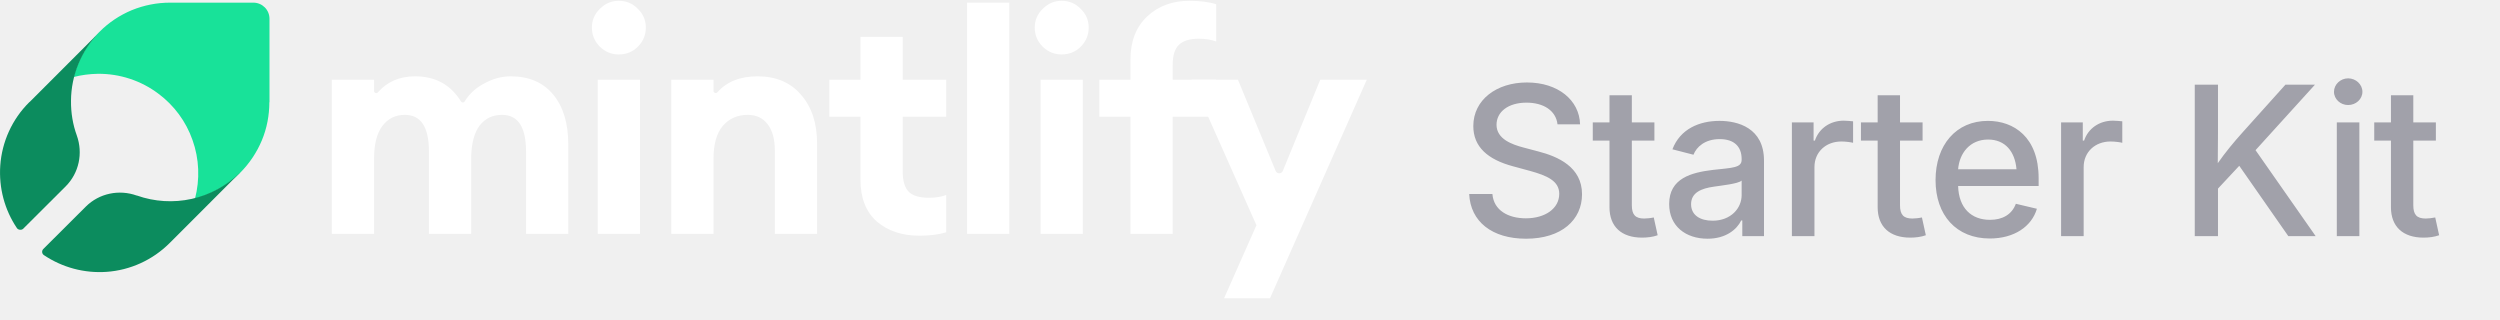
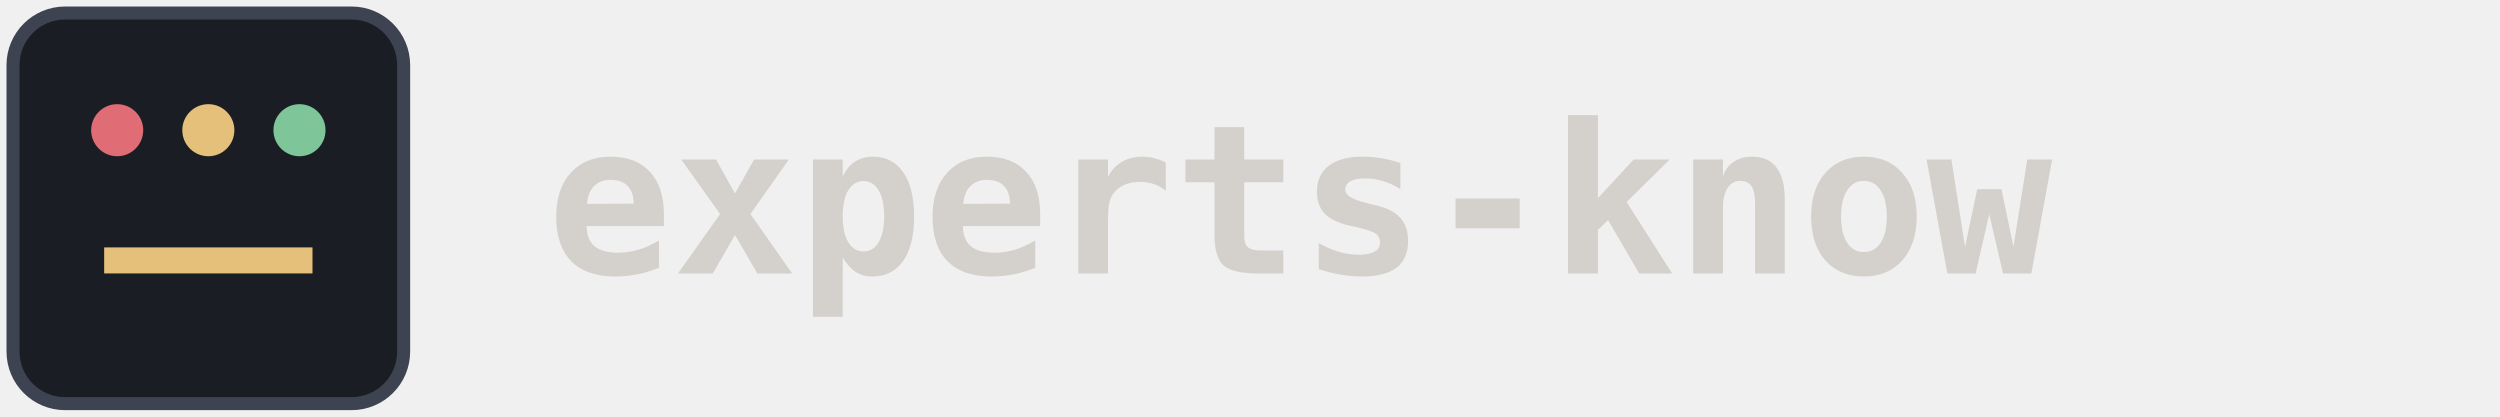
- <svg xmlns="http://www.w3.org/2000/svg" width="180" height="23" viewBox="0 0 180 23" fill="none">
-   <path d="M91.44 21.476H88.133L90.464 16.216L85.802 5.74H89.132L91.847 12.307C91.943 12.536 92.268 12.536 92.362 12.306L95.058 5.74H98.409L91.44 21.476Z" fill="white" />
-   <path d="M81.393 16.837V8.403H79.152V5.74H81.393V4.297C81.393 2.98 81.792 1.944 82.592 1.19C83.391 0.435 84.404 0.058 85.633 0.058C86.387 0.058 87.031 0.139 87.564 0.302V2.988C87.208 2.854 86.794 2.788 86.32 2.788C85.655 2.788 85.174 2.936 84.878 3.232C84.582 3.513 84.434 3.994 84.434 4.674V5.74H87.564V8.403H84.434V16.837H81.393Z" fill="white" />
-   <path d="M76.433 3.92C75.915 3.92 75.463 3.735 75.079 3.365C74.694 2.98 74.502 2.521 74.502 1.989C74.502 1.456 74.694 1.005 75.079 0.635C75.463 0.25 75.915 0.058 76.433 0.058C76.98 0.058 77.438 0.25 77.809 0.635C78.193 1.005 78.386 1.456 78.386 1.989C78.386 2.521 78.193 2.98 77.809 3.365C77.438 3.735 76.98 3.92 76.433 3.92ZM74.924 16.837V5.74H77.964V16.837H74.924Z" fill="white" />
-   <path d="M69.628 16.837V0.191H72.669V16.837H69.628Z" fill="white" />
-   <path d="M66.194 16.97C64.951 16.97 63.93 16.63 63.131 15.949C62.347 15.254 61.955 14.255 61.955 12.953V8.403H59.713V5.74H61.955V2.655H64.995V5.74H68.125V8.403H64.995V12.354C64.995 13.034 65.143 13.523 65.439 13.819C65.735 14.1 66.216 14.24 66.882 14.24C67.355 14.24 67.769 14.174 68.125 14.04V16.726C67.592 16.889 66.948 16.97 66.194 16.97Z" fill="white" />
-   <path d="M48.332 16.837V5.74H51.373V6.551C51.373 6.688 51.559 6.748 51.65 6.646C52.328 5.879 53.293 5.495 54.546 5.495C55.878 5.495 56.921 5.939 57.676 6.827C58.445 7.7 58.83 8.869 58.83 10.334V16.837H55.789V10.844C55.789 10.03 55.619 9.402 55.279 8.958C54.939 8.499 54.458 8.27 53.836 8.27C53.096 8.27 52.497 8.536 52.038 9.069C51.594 9.601 51.373 10.386 51.373 11.421V16.837H48.332Z" fill="white" />
-   <path d="M44.547 3.92C44.029 3.92 43.578 3.735 43.193 3.365C42.809 2.98 42.616 2.521 42.616 1.989C42.616 1.456 42.809 1.005 43.193 0.635C43.578 0.25 44.029 0.058 44.547 0.058C45.095 0.058 45.553 0.25 45.923 0.635C46.308 1.005 46.5 1.456 46.5 1.989C46.5 2.521 46.308 2.98 45.923 3.365C45.553 3.735 45.095 3.92 44.547 3.92ZM43.038 16.837V5.74H46.079V16.837H43.038Z" fill="white" />
-   <path d="M37.875 16.837V10.911C37.875 9.15 37.298 8.27 36.144 8.27C35.478 8.27 34.945 8.521 34.546 9.024C34.161 9.527 33.954 10.275 33.924 11.266V16.837H30.884V10.911C30.884 9.15 30.306 8.27 29.152 8.27C28.472 8.27 27.932 8.536 27.532 9.069C27.133 9.601 26.933 10.386 26.933 11.421V16.837H23.892V5.74H26.933V6.559C26.933 6.695 27.116 6.755 27.206 6.652C27.878 5.881 28.771 5.495 29.885 5.495C31.349 5.495 32.452 6.1 33.193 7.309C33.252 7.404 33.395 7.403 33.454 7.307C33.774 6.78 34.219 6.361 34.79 6.05C35.441 5.68 36.099 5.495 36.765 5.495C38.082 5.495 39.103 5.932 39.828 6.805C40.553 7.678 40.916 8.876 40.916 10.4V16.837H37.875Z" fill="white" />
-   <path d="M19.403 7.362V1.35C19.403 0.705 18.879 0.191 18.244 0.191H12.235C11.291 0.191 10.357 0.378 9.487 0.733C8.618 1.098 7.824 1.621 7.16 2.295L7.114 2.341C6.235 3.23 5.609 4.333 5.291 5.548C5.861 5.399 6.45 5.324 7.039 5.314C8.609 5.296 10.151 5.801 11.403 6.745C12.534 7.586 13.394 8.746 13.861 10.083C14.347 11.438 14.403 12.916 14.039 14.309C15.244 13.991 16.356 13.364 17.244 12.486L17.291 12.439C17.954 11.775 18.487 10.98 18.851 10.111C19.216 9.241 19.393 8.306 19.393 7.362H19.403Z" fill="#18E299" />
-   <path d="M5.112 7.26C5.121 5.416 5.857 3.646 7.151 2.324L2.151 7.326C2.133 7.344 2.114 7.354 2.095 7.372C0.876 8.583 0.14 10.204 0.019 11.918C-0.092 13.52 0.327 15.103 1.22 16.426C1.306 16.552 1.537 16.593 1.667 16.472L4.73 13.417C5.689 12.458 5.987 11.033 5.531 9.757C5.242 8.965 5.103 8.117 5.112 7.26Z" fill="#0C8C5E" />
-   <path d="M17.262 12.44C16.303 13.38 15.102 14.032 13.799 14.321C12.486 14.61 11.127 14.526 9.861 14.079C9.861 14.079 9.851 14.079 9.842 14.079C8.567 13.622 7.142 13.921 6.183 14.871L3.12 17.926C2.99 18.056 3.009 18.27 3.167 18.373C4.489 19.258 6.072 19.686 7.673 19.574C9.386 19.453 10.997 18.717 12.216 17.497L12.263 17.451L17.262 12.449V12.44Z" fill="#0C8C5E" />
-   <text x="105" y="17" font-family="Inter, ui-sans-serif, system-ui, -apple-system, sans-serif" font-size="15" font-weight="500" fill="#A1A1AA" letter-spacing="-0.01em">Starter Kit</text>
+ <svg xmlns="http://www.w3.org/2000/svg" width="192" height="32" viewBox="0 0 192 32" fill="none">
+   <rect x="1" y="1" width="30" height="30" rx="4" fill="#1A1D23" stroke="#3D4350" />
+   <circle cx="9" cy="10" r="2" fill="#E06C75" />
+   <circle cx="16" cy="10" r="2" fill="#E5C07B" />
+   <circle cx="23" cy="10" r="2" fill="#7EC699" />
+   <path d="M8 20H24" stroke="#E5C07B" stroke-width="2" />
+   <text x="42" y="21" fill="#D4D0CC" font-family="monospace" font-size="16" font-weight="700">experts-know</text>
</svg>
